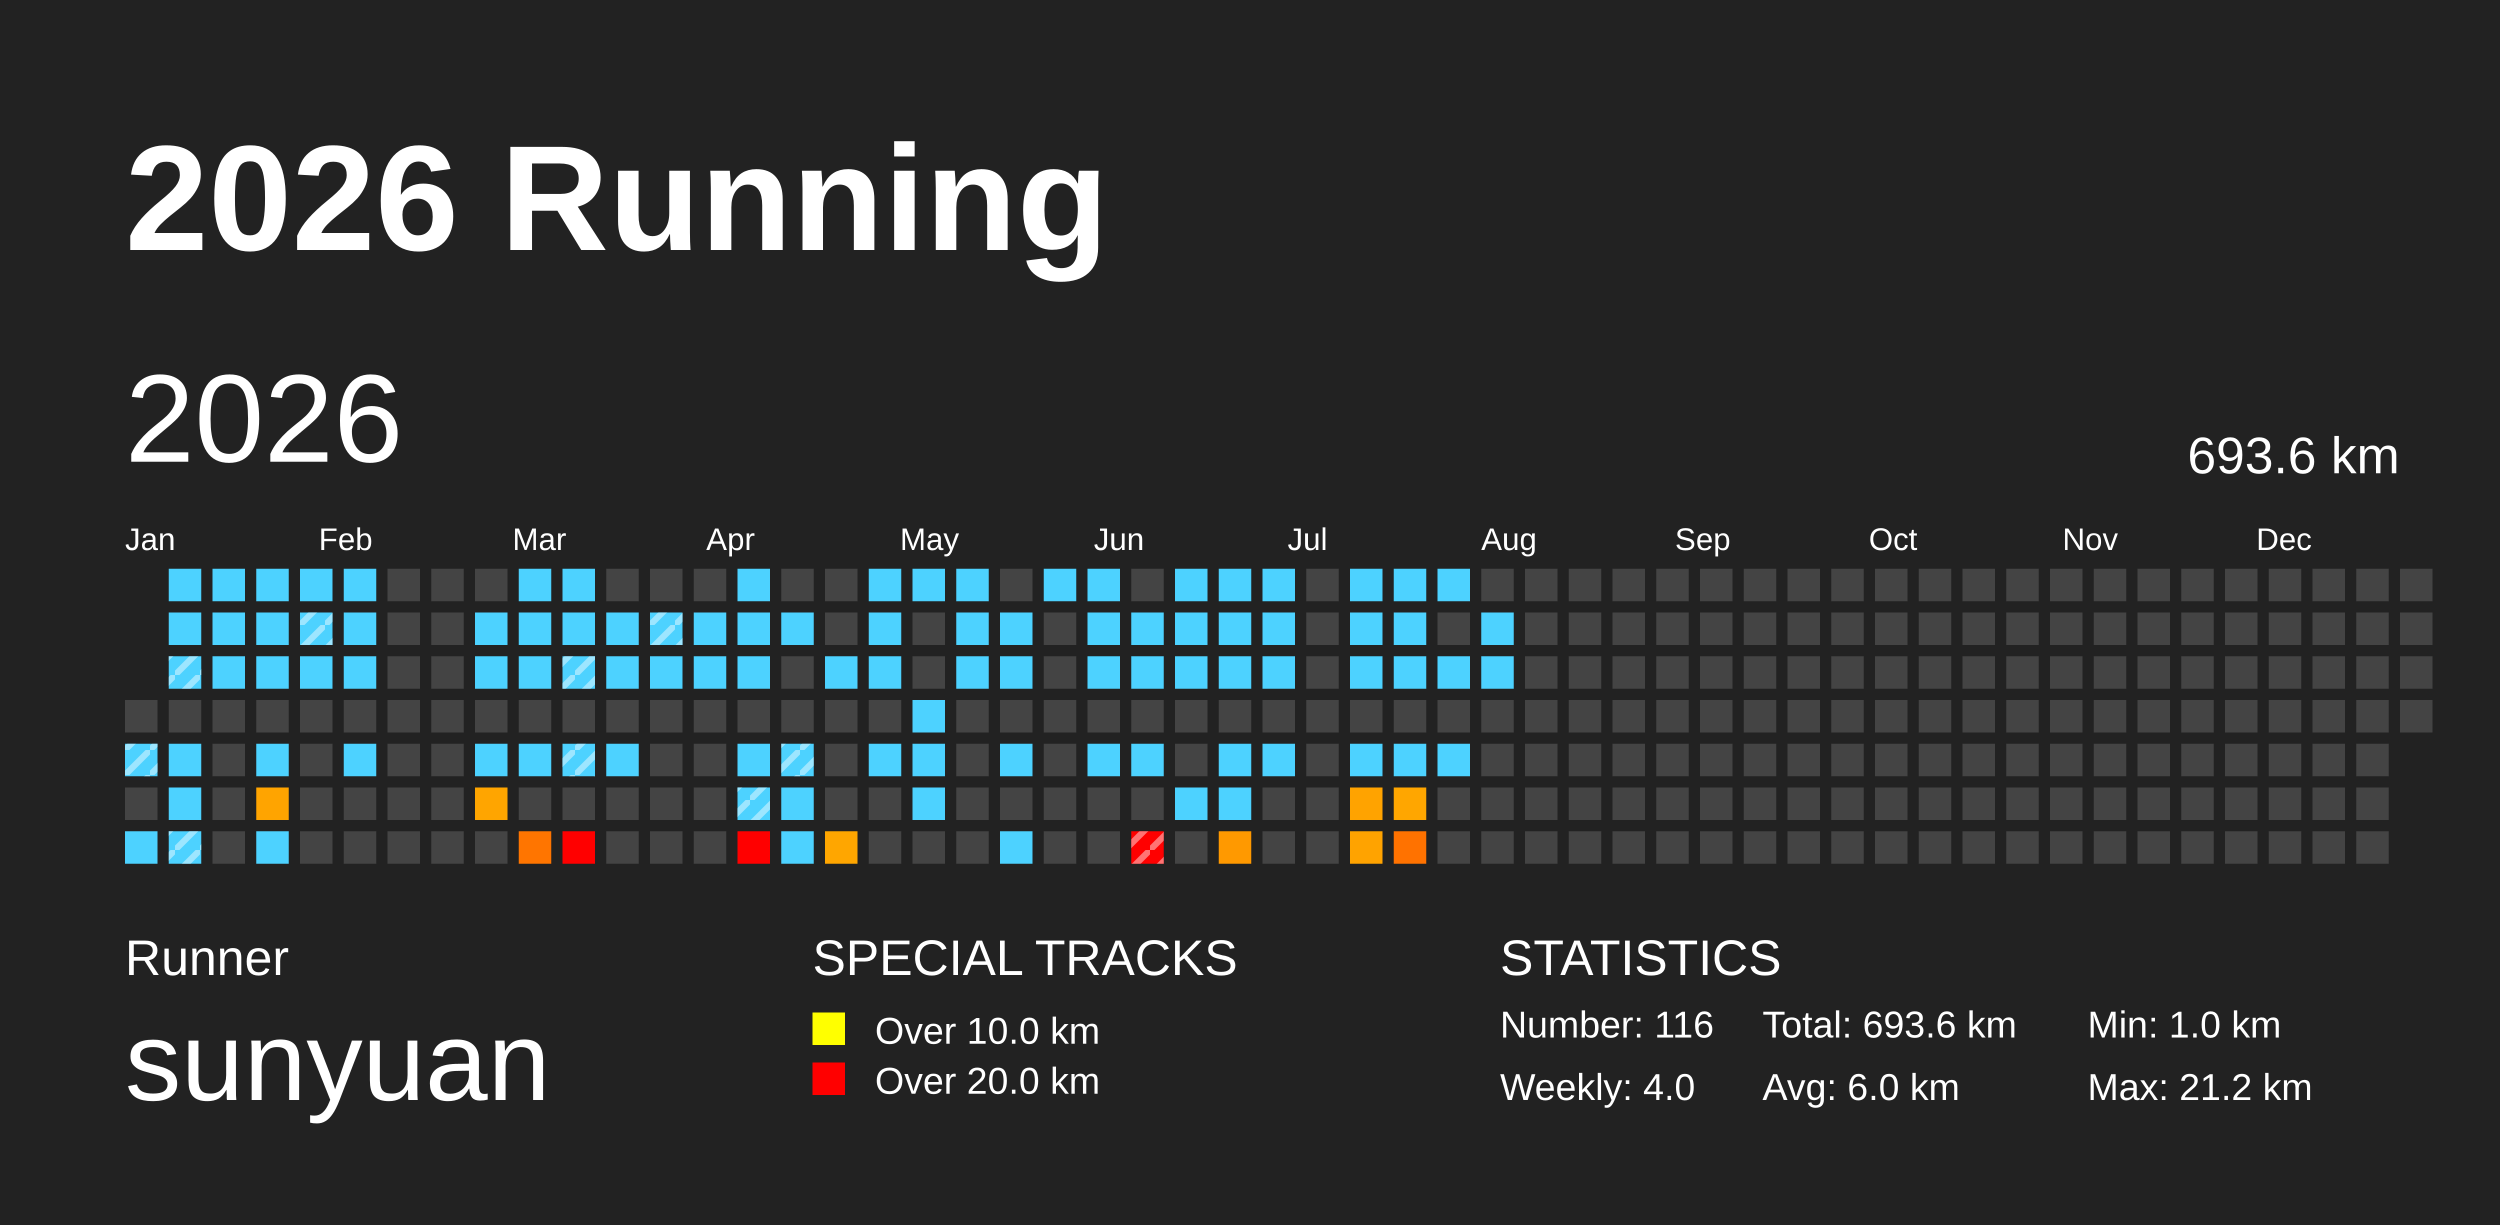
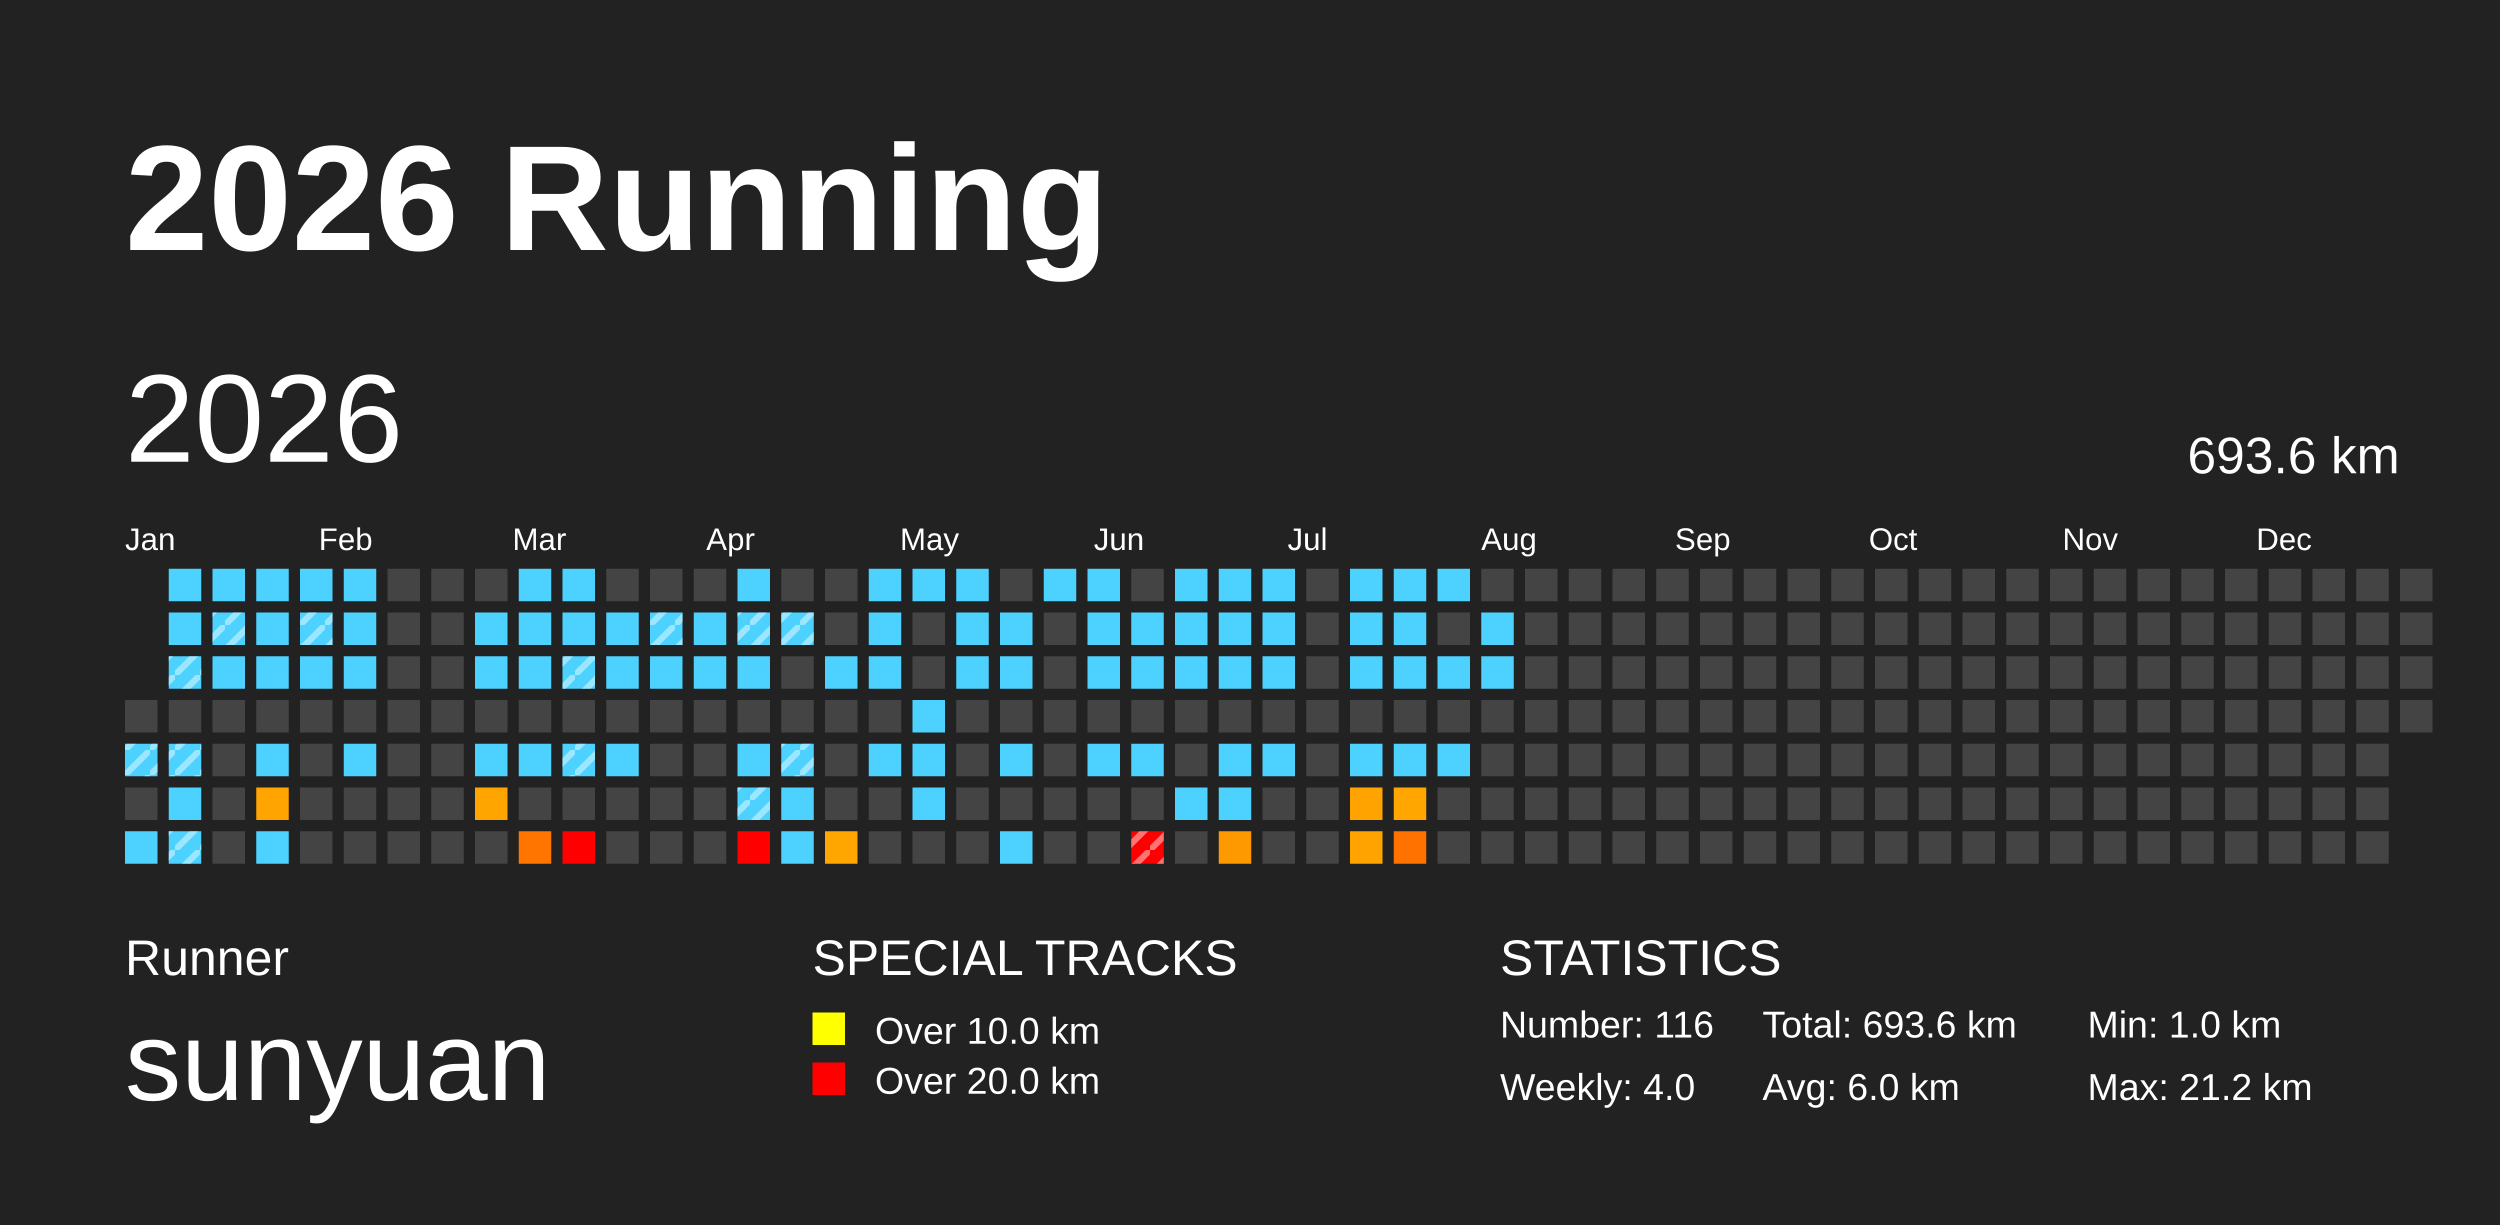
<svg xmlns="http://www.w3.org/2000/svg" baseProfile="full" height="98mm" version="1.1" viewBox="0,0,200,98" width="200mm">
  <defs>
    <pattern height="2" id="indoor-stripe" patternUnits="userSpaceOnUse" width="2">
      <line stroke="white" stroke-opacity="0.45" stroke-width="0.5" x1="0" x2="2" y1="2" y2="0" />
    </pattern>
  </defs>
  <rect fill="#222222" height="98" width="200" x="0" y="0" />
  <text fill="#FFFFFF" style="font-size:12px; font-family:Arial; font-weight:bold;" x="10" y="20">2026 Running</text>
  <text fill="#FFFFFF" style="font-size:4px; font-family:Arial" x="10" y="78">Runner</text>
  <text fill="#FFFFFF" style="font-size:9px; font-family:Arial" x="10" y="88">sunyuan</text>
  <text fill="#FFFFFF" style="font-size:4px; font-family:Arial" x="65" y="78">SPECIAL TRACKS</text>
  <rect fill="yellow" height="2.6" width="2.6" x="65" y="81" />
  <text fill="#FFFFFF" style="font-size:3px; font-family:Arial" x="70" y="83.5">Over 10.0 km</text>
  <rect fill="red" height="2.6" width="2.6" x="65" y="85" />
  <text fill="#FFFFFF" style="font-size:3px; font-family:Arial" x="70" y="87.5">Over 20.0 km</text>
  <text fill="#FFFFFF" style="font-size:4px; font-family:Arial" x="120" y="78">STATISTICS</text>
  <text fill="#FFFFFF" style="font-size:3px; font-family:Arial" x="120" y="83">Number: 116</text>
  <text fill="#FFFFFF" style="font-size:3px; font-family:Arial" x="120" y="88">Weekly: 4.0</text>
  <text fill="#FFFFFF" style="font-size:3px; font-family:Arial" x="141" y="83">Total: 693.6 km</text>
  <text fill="#FFFFFF" style="font-size:3px; font-family:Arial" x="141" y="88">Avg: 6.0 km</text>
  <text fill="#FFFFFF" style="font-size:3px; font-family:Arial" x="167" y="83">Min: 1.0 km</text>
  <text fill="#FFFFFF" style="font-size:3px; font-family:Arial" x="167" y="88">Max: 21.2 km</text>
  <text dominant-baseline="hanging" fill="#FFFFFF" style="font-size:10.0px; font-family:Arial;" x="10" y="30">2026</text>
  <text dominant-baseline="hanging" fill="#FFFFFF" style="font-size:4.125px; font-family:Arial;" x="175" y="35">693.6 km</text>
  <text fill="#FFFFFF" style="font-size:2.5px; font-family:Arial" x="10.0" y="44">Jan</text>
  <text fill="#FFFFFF" style="font-size:2.5px; font-family:Arial" x="25.5" y="44">Feb</text>
  <text fill="#FFFFFF" style="font-size:2.5px; font-family:Arial" x="41.0" y="44">Mar</text>
  <text fill="#FFFFFF" style="font-size:2.5px; font-family:Arial" x="56.5" y="44">Apr</text>
  <text fill="#FFFFFF" style="font-size:2.5px; font-family:Arial" x="72.0" y="44">May</text>
  <text fill="#FFFFFF" style="font-size:2.5px; font-family:Arial" x="87.5" y="44">Jun</text>
  <text fill="#FFFFFF" style="font-size:2.5px; font-family:Arial" x="103.0" y="44">Jul</text>
  <text fill="#FFFFFF" style="font-size:2.5px; font-family:Arial" x="118.5" y="44">Aug</text>
  <text fill="#FFFFFF" style="font-size:2.5px; font-family:Arial" x="134.0" y="44">Sep</text>
  <text fill="#FFFFFF" style="font-size:2.5px; font-family:Arial" x="149.5" y="44">Oct</text>
  <text fill="#FFFFFF" style="font-size:2.5px; font-family:Arial" x="165.0" y="44">Nov</text>
  <text fill="#FFFFFF" style="font-size:2.5px; font-family:Arial" x="180.5" y="44">Dec</text>
  <rect fill="#444444" height="2.6" width="2.6" x="10.0" y="56.0" />
  <rect fill="#4dd2ff" height="2.6" width="2.6" x="10.0" y="59.5" />
  <rect fill="url(#indoor-stripe)" height="2.6" style="pointer-events: none;" width="2.6" x="10.0" y="59.5" />
  <rect fill="#444444" height="2.6" width="2.6" x="10.0" y="63.0" />
  <rect fill="#4dd2ff" height="2.6" width="2.6" x="10.0" y="66.5" />
  <rect fill="#4dd2ff" height="2.6" width="2.6" x="13.5" y="45.5" />
  <rect fill="#4dd2ff" height="2.6" width="2.6" x="13.5" y="49.0" />
  <rect fill="#4dd2ff" height="2.6" width="2.6" x="13.5" y="52.5" />
  <rect fill="url(#indoor-stripe)" height="2.6" style="pointer-events: none;" width="2.6" x="13.5" y="52.5" />
  <rect fill="#444444" height="2.6" width="2.6" x="13.5" y="56.0" />
  <rect fill="#4dd2ff" height="2.6" width="2.6" x="13.5" y="59.5" />
+   <rect fill="url(#indoor-stripe)" height="2.6" style="pointer-events: none;" width="2.6" x="13.5" y="59.5" />
  <rect fill="#4dd2ff" height="2.6" width="2.6" x="13.5" y="63.0" />
  <rect fill="#4dd2ff" height="2.6" width="2.6" x="13.5" y="66.5" />
  <rect fill="url(#indoor-stripe)" height="2.6" style="pointer-events: none;" width="2.6" x="13.5" y="66.5" />
  <rect fill="#4dd2ff" height="2.6" width="2.6" x="17.0" y="45.5" />
  <rect fill="#4dd2ff" height="2.6" width="2.6" x="17.0" y="49.0" />
+   <rect fill="url(#indoor-stripe)" height="2.6" style="pointer-events: none;" width="2.6" x="17.0" y="49.0" />
  <rect fill="#4dd2ff" height="2.6" width="2.6" x="17.0" y="52.5" />
  <rect fill="#444444" height="2.6" width="2.6" x="17.0" y="56.0" />
  <rect fill="#444444" height="2.6" width="2.6" x="17.0" y="59.5" />
  <rect fill="#444444" height="2.6" width="2.6" x="17.0" y="63.0" />
  <rect fill="#444444" height="2.6" width="2.6" x="17.0" y="66.5" />
  <rect fill="#4dd2ff" height="2.6" width="2.6" x="20.5" y="45.5" />
  <rect fill="#4dd2ff" height="2.6" width="2.6" x="20.5" y="49.0" />
  <rect fill="#4dd2ff" height="2.6" width="2.6" x="20.5" y="52.5" />
  <rect fill="#444444" height="2.6" width="2.6" x="20.5" y="56.0" />
  <rect fill="#4dd2ff" height="2.6" width="2.6" x="20.5" y="59.5" />
  <rect fill="#ffa400" height="2.6" width="2.6" x="20.5" y="63.0" />
  <rect fill="#4dd2ff" height="2.6" width="2.6" x="20.5" y="66.5" />
  <rect fill="#4dd2ff" height="2.6" width="2.6" x="24.0" y="45.5" />
  <rect fill="#4dd2ff" height="2.6" width="2.6" x="24.0" y="49.0" />
  <rect fill="url(#indoor-stripe)" height="2.6" style="pointer-events: none;" width="2.6" x="24.0" y="49.0" />
  <rect fill="#4dd2ff" height="2.6" width="2.6" x="24.0" y="52.5" />
  <rect fill="#444444" height="2.6" width="2.6" x="24.0" y="56.0" />
  <rect fill="#444444" height="2.6" width="2.6" x="24.0" y="59.5" />
  <rect fill="#444444" height="2.6" width="2.6" x="24.0" y="63.0" />
  <rect fill="#444444" height="2.6" width="2.6" x="24.0" y="66.5" />
  <rect fill="#4dd2ff" height="2.6" width="2.6" x="27.5" y="45.5" />
  <rect fill="#4dd2ff" height="2.6" width="2.6" x="27.5" y="49.0" />
  <rect fill="#4dd2ff" height="2.6" width="2.6" x="27.5" y="52.5" />
  <rect fill="#444444" height="2.6" width="2.6" x="27.5" y="56.0" />
  <rect fill="#4dd2ff" height="2.6" width="2.6" x="27.5" y="59.5" />
  <rect fill="#444444" height="2.6" width="2.6" x="27.5" y="63.0" />
  <rect fill="#444444" height="2.6" width="2.6" x="27.5" y="66.5" />
  <rect fill="#444444" height="2.6" width="2.6" x="31.0" y="45.5" />
  <rect fill="#444444" height="2.6" width="2.6" x="31.0" y="49.0" />
  <rect fill="#444444" height="2.6" width="2.6" x="31.0" y="52.5" />
  <rect fill="#444444" height="2.6" width="2.6" x="31.0" y="56.0" />
  <rect fill="#444444" height="2.6" width="2.6" x="31.0" y="59.5" />
  <rect fill="#444444" height="2.6" width="2.6" x="31.0" y="63.0" />
  <rect fill="#444444" height="2.6" width="2.6" x="31.0" y="66.5" />
  <rect fill="#444444" height="2.6" width="2.6" x="34.5" y="45.5" />
  <rect fill="#444444" height="2.6" width="2.6" x="34.5" y="49.0" />
  <rect fill="#444444" height="2.6" width="2.6" x="34.5" y="52.5" />
  <rect fill="#444444" height="2.6" width="2.6" x="34.5" y="56.0" />
  <rect fill="#444444" height="2.6" width="2.6" x="34.5" y="59.5" />
  <rect fill="#444444" height="2.6" width="2.6" x="34.5" y="63.0" />
  <rect fill="#444444" height="2.6" width="2.6" x="34.5" y="66.5" />
  <rect fill="#444444" height="2.6" width="2.6" x="38.0" y="45.5" />
  <rect fill="#4dd2ff" height="2.6" width="2.6" x="38.0" y="49.0" />
  <rect fill="#4dd2ff" height="2.6" width="2.6" x="38.0" y="52.5" />
  <rect fill="#444444" height="2.6" width="2.6" x="38.0" y="56.0" />
  <rect fill="#4dd2ff" height="2.6" width="2.6" x="38.0" y="59.5" />
  <rect fill="#ffa500" height="2.6" width="2.6" x="38.0" y="63.0" />
  <rect fill="#444444" height="2.6" width="2.6" x="38.0" y="66.5" />
  <rect fill="#4dd2ff" height="2.6" width="2.6" x="41.5" y="45.5" />
  <rect fill="#4dd2ff" height="2.6" width="2.6" x="41.5" y="49.0" />
  <rect fill="#4dd2ff" height="2.6" width="2.6" x="41.5" y="52.5" />
  <rect fill="#444444" height="2.6" width="2.6" x="41.5" y="56.0" />
  <rect fill="#4dd2ff" height="2.6" width="2.6" x="41.5" y="59.5" />
  <rect fill="#444444" height="2.6" width="2.6" x="41.5" y="63.0" />
  <rect fill="#ff7500" height="2.6" width="2.6" x="41.5" y="66.5" />
  <rect fill="#4dd2ff" height="2.6" width="2.6" x="45.0" y="45.5" />
  <rect fill="#4dd2ff" height="2.6" width="2.6" x="45.0" y="49.0" />
  <rect fill="#4dd2ff" height="2.6" width="2.6" x="45.0" y="52.5" />
  <rect fill="url(#indoor-stripe)" height="2.6" style="pointer-events: none;" width="2.6" x="45.0" y="52.5" />
  <rect fill="#444444" height="2.6" width="2.6" x="45.0" y="56.0" />
  <rect fill="#4dd2ff" height="2.6" width="2.6" x="45.0" y="59.5" />
  <rect fill="url(#indoor-stripe)" height="2.6" style="pointer-events: none;" width="2.6" x="45.0" y="59.5" />
  <rect fill="#444444" height="2.6" width="2.6" x="45.0" y="63.0" />
  <rect fill="red" height="2.6" width="2.6" x="45.0" y="66.5" />
  <rect fill="#444444" height="2.6" width="2.6" x="48.5" y="45.5" />
  <rect fill="#4dd2ff" height="2.6" width="2.6" x="48.5" y="49.0" />
  <rect fill="#4dd2ff" height="2.6" width="2.6" x="48.5" y="52.5" />
  <rect fill="#444444" height="2.6" width="2.6" x="48.5" y="56.0" />
  <rect fill="#4dd2ff" height="2.6" width="2.6" x="48.5" y="59.5" />
  <rect fill="#444444" height="2.6" width="2.6" x="48.5" y="63.0" />
  <rect fill="#444444" height="2.6" width="2.6" x="48.5" y="66.5" />
  <rect fill="#444444" height="2.6" width="2.6" x="52.0" y="45.5" />
  <rect fill="#4dd2ff" height="2.6" width="2.6" x="52.0" y="49.0" />
  <rect fill="url(#indoor-stripe)" height="2.6" style="pointer-events: none;" width="2.6" x="52.0" y="49.0" />
  <rect fill="#4dd2ff" height="2.6" width="2.6" x="52.0" y="52.5" />
  <rect fill="#444444" height="2.6" width="2.6" x="52.0" y="56.0" />
  <rect fill="#444444" height="2.6" width="2.6" x="52.0" y="59.5" />
  <rect fill="#444444" height="2.6" width="2.6" x="52.0" y="63.0" />
  <rect fill="#444444" height="2.6" width="2.6" x="52.0" y="66.5" />
  <rect fill="#444444" height="2.6" width="2.6" x="55.5" y="45.5" />
  <rect fill="#4dd2ff" height="2.6" width="2.6" x="55.5" y="49.0" />
  <rect fill="#4dd2ff" height="2.6" width="2.6" x="55.5" y="52.5" />
  <rect fill="#444444" height="2.6" width="2.6" x="55.5" y="56.0" />
  <rect fill="#444444" height="2.6" width="2.6" x="55.5" y="59.5" />
  <rect fill="#444444" height="2.6" width="2.6" x="55.5" y="63.0" />
  <rect fill="#444444" height="2.6" width="2.6" x="55.5" y="66.5" />
  <rect fill="#4dd2ff" height="2.6" width="2.6" x="59.0" y="45.5" />
  <rect fill="#4dd2ff" height="2.6" width="2.6" x="59.0" y="49.0" />
+   <rect fill="url(#indoor-stripe)" height="2.6" style="pointer-events: none;" width="2.6" x="59.0" y="49.0" />
  <rect fill="#4dd2ff" height="2.6" width="2.6" x="59.0" y="52.5" />
  <rect fill="#444444" height="2.6" width="2.6" x="59.0" y="56.0" />
  <rect fill="#4dd2ff" height="2.6" width="2.6" x="59.0" y="59.5" />
  <rect fill="#4dd2ff" height="2.6" width="2.6" x="59.0" y="63.0" />
  <rect fill="url(#indoor-stripe)" height="2.6" style="pointer-events: none;" width="2.6" x="59.0" y="63.0" />
  <rect fill="red" height="2.6" width="2.6" x="59.0" y="66.5" />
  <rect fill="#444444" height="2.6" width="2.6" x="62.5" y="45.5" />
  <rect fill="#4dd2ff" height="2.6" width="2.6" x="62.5" y="49.0" />
+   <rect fill="url(#indoor-stripe)" height="2.6" style="pointer-events: none;" width="2.6" x="62.5" y="49.0" />
  <rect fill="#444444" height="2.6" width="2.6" x="62.5" y="52.5" />
  <rect fill="#444444" height="2.6" width="2.6" x="62.5" y="56.0" />
  <rect fill="#4dd2ff" height="2.6" width="2.6" x="62.5" y="59.5" />
  <rect fill="url(#indoor-stripe)" height="2.6" style="pointer-events: none;" width="2.6" x="62.5" y="59.5" />
  <rect fill="#4dd2ff" height="2.6" width="2.6" x="62.5" y="63.0" />
  <rect fill="#4dd2ff" height="2.6" width="2.6" x="62.5" y="66.5" />
  <rect fill="#444444" height="2.6" width="2.6" x="66.0" y="45.5" />
  <rect fill="#444444" height="2.6" width="2.6" x="66.0" y="49.0" />
  <rect fill="#4dd2ff" height="2.6" width="2.6" x="66.0" y="52.5" />
  <rect fill="#444444" height="2.6" width="2.6" x="66.0" y="56.0" />
  <rect fill="#444444" height="2.6" width="2.6" x="66.0" y="59.5" />
  <rect fill="#444444" height="2.6" width="2.6" x="66.0" y="63.0" />
  <rect fill="#ffa600" height="2.6" width="2.6" x="66.0" y="66.5" />
  <rect fill="#4dd2ff" height="2.6" width="2.6" x="69.5" y="45.5" />
  <rect fill="#4dd2ff" height="2.6" width="2.6" x="69.5" y="49.0" />
  <rect fill="#4dd2ff" height="2.6" width="2.6" x="69.5" y="52.5" />
  <rect fill="#444444" height="2.6" width="2.6" x="69.5" y="56.0" />
  <rect fill="#4dd2ff" height="2.6" width="2.6" x="69.5" y="59.5" />
  <rect fill="#444444" height="2.6" width="2.6" x="69.5" y="63.0" />
  <rect fill="#444444" height="2.6" width="2.6" x="69.5" y="66.5" />
  <rect fill="#4dd2ff" height="2.6" width="2.6" x="73.0" y="45.5" />
  <rect fill="#444444" height="2.6" width="2.6" x="73.0" y="49.0" />
  <rect fill="#444444" height="2.6" width="2.6" x="73.0" y="52.5" />
  <rect fill="#4dd2ff" height="2.6" width="2.6" x="73.0" y="56.0" />
  <rect fill="#4dd2ff" height="2.6" width="2.6" x="73.0" y="59.5" />
  <rect fill="#4dd2ff" height="2.6" width="2.6" x="73.0" y="63.0" />
  <rect fill="#444444" height="2.6" width="2.6" x="73.0" y="66.5" />
  <rect fill="#4dd2ff" height="2.6" width="2.6" x="76.5" y="45.5" />
  <rect fill="#4dd2ff" height="2.6" width="2.6" x="76.5" y="49.0" />
  <rect fill="#4dd2ff" height="2.6" width="2.6" x="76.5" y="52.5" />
  <rect fill="#444444" height="2.6" width="2.6" x="76.5" y="56.0" />
  <rect fill="#444444" height="2.6" width="2.6" x="76.5" y="59.5" />
  <rect fill="#444444" height="2.6" width="2.6" x="76.5" y="63.0" />
  <rect fill="#444444" height="2.6" width="2.6" x="76.5" y="66.5" />
  <rect fill="#444444" height="2.6" width="2.6" x="80.0" y="45.5" />
  <rect fill="#4dd2ff" height="2.6" width="2.6" x="80.0" y="49.0" />
  <rect fill="#4dd2ff" height="2.6" width="2.6" x="80.0" y="52.5" />
  <rect fill="#444444" height="2.6" width="2.6" x="80.0" y="56.0" />
  <rect fill="#4dd2ff" height="2.6" width="2.6" x="80.0" y="59.5" />
  <rect fill="#444444" height="2.6" width="2.6" x="80.0" y="63.0" />
  <rect fill="#4dd2ff" height="2.6" width="2.6" x="80.0" y="66.5" />
  <rect fill="#4dd2ff" height="2.6" width="2.6" x="83.5" y="45.5" />
  <rect fill="#444444" height="2.6" width="2.6" x="83.5" y="49.0" />
  <rect fill="#444444" height="2.6" width="2.6" x="83.5" y="52.5" />
  <rect fill="#444444" height="2.6" width="2.6" x="83.5" y="56.0" />
  <rect fill="#444444" height="2.6" width="2.6" x="83.5" y="59.5" />
  <rect fill="#444444" height="2.6" width="2.6" x="83.5" y="63.0" />
  <rect fill="#444444" height="2.6" width="2.6" x="83.5" y="66.5" />
  <rect fill="#4dd2ff" height="2.6" width="2.6" x="87.0" y="45.5" />
  <rect fill="#4dd2ff" height="2.6" width="2.6" x="87.0" y="49.0" />
  <rect fill="#4dd2ff" height="2.6" width="2.6" x="87.0" y="52.5" />
  <rect fill="#444444" height="2.6" width="2.6" x="87.0" y="56.0" />
  <rect fill="#4dd2ff" height="2.6" width="2.6" x="87.0" y="59.5" />
  <rect fill="#444444" height="2.6" width="2.6" x="87.0" y="63.0" />
  <rect fill="#444444" height="2.6" width="2.6" x="87.0" y="66.5" />
  <rect fill="#444444" height="2.6" width="2.6" x="90.5" y="45.5" />
  <rect fill="#4dd2ff" height="2.6" width="2.6" x="90.5" y="49.0" />
  <rect fill="#4dd2ff" height="2.6" width="2.6" x="90.5" y="52.5" />
  <rect fill="#444444" height="2.6" width="2.6" x="90.5" y="56.0" />
  <rect fill="#4dd2ff" height="2.6" width="2.6" x="90.5" y="59.5" />
  <rect fill="#444444" height="2.6" width="2.6" x="90.5" y="63.0" />
  <rect fill="red" height="2.6" width="2.6" x="90.5" y="66.5" />
  <rect fill="url(#indoor-stripe)" height="2.6" style="pointer-events: none;" width="2.6" x="90.5" y="66.5" />
  <rect fill="#4dd2ff" height="2.6" width="2.6" x="94.0" y="45.5" />
  <rect fill="#4dd2ff" height="2.6" width="2.6" x="94.0" y="49.0" />
  <rect fill="#4dd2ff" height="2.6" width="2.6" x="94.0" y="52.5" />
  <rect fill="#444444" height="2.6" width="2.6" x="94.0" y="56.0" />
  <rect fill="#444444" height="2.6" width="2.6" x="94.0" y="59.5" />
  <rect fill="#4dd2ff" height="2.6" width="2.6" x="94.0" y="63.0" />
  <rect fill="#444444" height="2.6" width="2.6" x="94.0" y="66.5" />
  <rect fill="#4dd2ff" height="2.6" width="2.6" x="97.5" y="45.5" />
  <rect fill="#4dd2ff" height="2.6" width="2.6" x="97.5" y="49.0" />
  <rect fill="#4dd2ff" height="2.6" width="2.6" x="97.5" y="52.5" />
  <rect fill="#444444" height="2.6" width="2.6" x="97.5" y="56.0" />
  <rect fill="#4dd2ff" height="2.6" width="2.6" x="97.5" y="59.5" />
  <rect fill="#4dd2ff" height="2.6" width="2.6" x="97.5" y="63.0" />
  <rect fill="#ff9900" height="2.6" width="2.6" x="97.5" y="66.5" />
  <rect fill="#4dd2ff" height="2.6" width="2.6" x="101.0" y="45.5" />
  <rect fill="#4dd2ff" height="2.6" width="2.6" x="101.0" y="49.0" />
  <rect fill="#4dd2ff" height="2.6" width="2.6" x="101.0" y="52.5" />
  <rect fill="#444444" height="2.6" width="2.6" x="101.0" y="56.0" />
  <rect fill="#4dd2ff" height="2.6" width="2.6" x="101.0" y="59.5" />
  <rect fill="#444444" height="2.6" width="2.6" x="101.0" y="63.0" />
  <rect fill="#444444" height="2.6" width="2.6" x="101.0" y="66.5" />
  <rect fill="#444444" height="2.6" width="2.6" x="104.5" y="45.5" />
  <rect fill="#444444" height="2.6" width="2.6" x="104.5" y="49.0" />
  <rect fill="#444444" height="2.6" width="2.6" x="104.5" y="52.5" />
  <rect fill="#444444" height="2.6" width="2.6" x="104.5" y="56.0" />
  <rect fill="#444444" height="2.6" width="2.6" x="104.5" y="59.5" />
  <rect fill="#444444" height="2.6" width="2.6" x="104.5" y="63.0" />
  <rect fill="#444444" height="2.6" width="2.6" x="104.5" y="66.5" />
  <rect fill="#4dd2ff" height="2.6" width="2.6" x="108.0" y="45.5" />
  <rect fill="#4dd2ff" height="2.6" width="2.6" x="108.0" y="49.0" />
  <rect fill="#4dd2ff" height="2.6" width="2.6" x="108.0" y="52.5" />
  <rect fill="#444444" height="2.6" width="2.6" x="108.0" y="56.0" />
  <rect fill="#4dd2ff" height="2.6" width="2.6" x="108.0" y="59.5" />
  <rect fill="#ffa300" height="2.6" width="2.6" x="108.0" y="63.0" />
  <rect fill="#ffa300" height="2.6" width="2.6" x="108.0" y="66.5" />
  <rect fill="#4dd2ff" height="2.6" width="2.6" x="111.5" y="45.5" />
  <rect fill="#4dd2ff" height="2.6" width="2.6" x="111.5" y="49.0" />
  <rect fill="#4dd2ff" height="2.6" width="2.6" x="111.5" y="52.5" />
  <rect fill="#444444" height="2.6" width="2.6" x="111.5" y="56.0" />
  <rect fill="#4dd2ff" height="2.6" width="2.6" x="111.5" y="59.5" />
  <rect fill="#ffa600" height="2.6" width="2.6" x="111.5" y="63.0" />
  <rect fill="#ff7200" height="2.6" width="2.6" x="111.5" y="66.5" />
  <rect fill="#4dd2ff" height="2.6" width="2.6" x="115.0" y="45.5" />
  <rect fill="#444444" height="2.6" width="2.6" x="115.0" y="49.0" />
  <rect fill="#4dd2ff" height="2.6" width="2.6" x="115.0" y="52.5" />
  <rect fill="#444444" height="2.6" width="2.6" x="115.0" y="56.0" />
  <rect fill="#4dd2ff" height="2.6" width="2.6" x="115.0" y="59.5" />
  <rect fill="#444444" height="2.6" width="2.6" x="115.0" y="63.0" />
  <rect fill="#444444" height="2.6" width="2.6" x="115.0" y="66.5" />
  <rect fill="#444444" height="2.6" width="2.6" x="118.5" y="45.5" />
  <rect fill="#4dd2ff" height="2.6" width="2.6" x="118.5" y="49.0" />
  <rect fill="#4dd2ff" height="2.6" width="2.6" x="118.5" y="52.5" />
  <rect fill="#444444" height="2.6" width="2.6" x="118.5" y="56.0" />
  <rect fill="#444444" height="2.6" width="2.6" x="118.5" y="59.5" />
  <rect fill="#444444" height="2.6" width="2.6" x="118.5" y="63.0" />
  <rect fill="#444444" height="2.6" width="2.6" x="118.5" y="66.5" />
  <rect fill="#444444" height="2.6" width="2.6" x="122.0" y="45.5" />
  <rect fill="#444444" height="2.6" width="2.6" x="122.0" y="49.0" />
  <rect fill="#444444" height="2.6" width="2.6" x="122.0" y="52.5" />
  <rect fill="#444444" height="2.6" width="2.6" x="122.0" y="56.0" />
  <rect fill="#444444" height="2.6" width="2.6" x="122.0" y="59.5" />
  <rect fill="#444444" height="2.6" width="2.6" x="122.0" y="63.0" />
  <rect fill="#444444" height="2.6" width="2.6" x="122.0" y="66.5" />
  <rect fill="#444444" height="2.6" width="2.6" x="125.5" y="45.5" />
  <rect fill="#444444" height="2.6" width="2.6" x="125.5" y="49.0" />
  <rect fill="#444444" height="2.6" width="2.6" x="125.5" y="52.5" />
  <rect fill="#444444" height="2.6" width="2.6" x="125.5" y="56.0" />
  <rect fill="#444444" height="2.6" width="2.6" x="125.5" y="59.5" />
  <rect fill="#444444" height="2.6" width="2.6" x="125.5" y="63.0" />
  <rect fill="#444444" height="2.6" width="2.6" x="125.5" y="66.5" />
  <rect fill="#444444" height="2.6" width="2.6" x="129.0" y="45.5" />
  <rect fill="#444444" height="2.6" width="2.6" x="129.0" y="49.0" />
  <rect fill="#444444" height="2.6" width="2.6" x="129.0" y="52.5" />
  <rect fill="#444444" height="2.6" width="2.6" x="129.0" y="56.0" />
  <rect fill="#444444" height="2.6" width="2.6" x="129.0" y="59.5" />
  <rect fill="#444444" height="2.6" width="2.6" x="129.0" y="63.0" />
  <rect fill="#444444" height="2.6" width="2.6" x="129.0" y="66.5" />
  <rect fill="#444444" height="2.6" width="2.6" x="132.5" y="45.5" />
  <rect fill="#444444" height="2.6" width="2.6" x="132.5" y="49.0" />
  <rect fill="#444444" height="2.6" width="2.6" x="132.5" y="52.5" />
  <rect fill="#444444" height="2.6" width="2.6" x="132.5" y="56.0" />
  <rect fill="#444444" height="2.6" width="2.6" x="132.5" y="59.5" />
  <rect fill="#444444" height="2.6" width="2.6" x="132.5" y="63.0" />
  <rect fill="#444444" height="2.6" width="2.6" x="132.5" y="66.5" />
  <rect fill="#444444" height="2.6" width="2.6" x="136.0" y="45.5" />
  <rect fill="#444444" height="2.6" width="2.6" x="136.0" y="49.0" />
  <rect fill="#444444" height="2.6" width="2.6" x="136.0" y="52.5" />
  <rect fill="#444444" height="2.6" width="2.6" x="136.0" y="56.0" />
  <rect fill="#444444" height="2.6" width="2.6" x="136.0" y="59.5" />
  <rect fill="#444444" height="2.6" width="2.6" x="136.0" y="63.0" />
  <rect fill="#444444" height="2.6" width="2.6" x="136.0" y="66.5" />
  <rect fill="#444444" height="2.6" width="2.6" x="139.5" y="45.5" />
  <rect fill="#444444" height="2.6" width="2.6" x="139.5" y="49.0" />
  <rect fill="#444444" height="2.6" width="2.6" x="139.5" y="52.5" />
  <rect fill="#444444" height="2.6" width="2.6" x="139.5" y="56.0" />
  <rect fill="#444444" height="2.6" width="2.6" x="139.5" y="59.5" />
  <rect fill="#444444" height="2.6" width="2.6" x="139.5" y="63.0" />
  <rect fill="#444444" height="2.6" width="2.6" x="139.5" y="66.5" />
  <rect fill="#444444" height="2.6" width="2.6" x="143.0" y="45.5" />
  <rect fill="#444444" height="2.6" width="2.6" x="143.0" y="49.0" />
  <rect fill="#444444" height="2.6" width="2.6" x="143.0" y="52.5" />
  <rect fill="#444444" height="2.6" width="2.6" x="143.0" y="56.0" />
  <rect fill="#444444" height="2.6" width="2.6" x="143.0" y="59.5" />
  <rect fill="#444444" height="2.6" width="2.6" x="143.0" y="63.0" />
  <rect fill="#444444" height="2.6" width="2.6" x="143.0" y="66.5" />
  <rect fill="#444444" height="2.6" width="2.6" x="146.5" y="45.5" />
  <rect fill="#444444" height="2.6" width="2.6" x="146.5" y="49.0" />
  <rect fill="#444444" height="2.6" width="2.6" x="146.5" y="52.5" />
  <rect fill="#444444" height="2.6" width="2.6" x="146.5" y="56.0" />
  <rect fill="#444444" height="2.6" width="2.6" x="146.5" y="59.5" />
  <rect fill="#444444" height="2.6" width="2.6" x="146.5" y="63.0" />
  <rect fill="#444444" height="2.6" width="2.6" x="146.5" y="66.5" />
  <rect fill="#444444" height="2.6" width="2.6" x="150.0" y="45.5" />
  <rect fill="#444444" height="2.6" width="2.6" x="150.0" y="49.0" />
  <rect fill="#444444" height="2.6" width="2.6" x="150.0" y="52.5" />
  <rect fill="#444444" height="2.6" width="2.6" x="150.0" y="56.0" />
  <rect fill="#444444" height="2.6" width="2.6" x="150.0" y="59.5" />
  <rect fill="#444444" height="2.6" width="2.6" x="150.0" y="63.0" />
  <rect fill="#444444" height="2.6" width="2.6" x="150.0" y="66.5" />
  <rect fill="#444444" height="2.6" width="2.6" x="153.5" y="45.5" />
  <rect fill="#444444" height="2.6" width="2.6" x="153.5" y="49.0" />
  <rect fill="#444444" height="2.6" width="2.6" x="153.5" y="52.5" />
  <rect fill="#444444" height="2.6" width="2.6" x="153.5" y="56.0" />
  <rect fill="#444444" height="2.6" width="2.6" x="153.5" y="59.5" />
  <rect fill="#444444" height="2.6" width="2.6" x="153.5" y="63.0" />
  <rect fill="#444444" height="2.6" width="2.6" x="153.5" y="66.5" />
  <rect fill="#444444" height="2.6" width="2.6" x="157.0" y="45.5" />
  <rect fill="#444444" height="2.6" width="2.6" x="157.0" y="49.0" />
  <rect fill="#444444" height="2.6" width="2.6" x="157.0" y="52.5" />
  <rect fill="#444444" height="2.6" width="2.6" x="157.0" y="56.0" />
  <rect fill="#444444" height="2.6" width="2.6" x="157.0" y="59.5" />
  <rect fill="#444444" height="2.6" width="2.6" x="157.0" y="63.0" />
  <rect fill="#444444" height="2.6" width="2.6" x="157.0" y="66.5" />
  <rect fill="#444444" height="2.6" width="2.6" x="160.5" y="45.5" />
  <rect fill="#444444" height="2.6" width="2.6" x="160.5" y="49.0" />
  <rect fill="#444444" height="2.6" width="2.6" x="160.5" y="52.5" />
  <rect fill="#444444" height="2.6" width="2.6" x="160.5" y="56.0" />
  <rect fill="#444444" height="2.6" width="2.6" x="160.5" y="59.5" />
  <rect fill="#444444" height="2.6" width="2.6" x="160.5" y="63.0" />
  <rect fill="#444444" height="2.6" width="2.6" x="160.5" y="66.5" />
  <rect fill="#444444" height="2.6" width="2.6" x="164.0" y="45.5" />
  <rect fill="#444444" height="2.6" width="2.6" x="164.0" y="49.0" />
  <rect fill="#444444" height="2.6" width="2.6" x="164.0" y="52.5" />
  <rect fill="#444444" height="2.6" width="2.6" x="164.0" y="56.0" />
  <rect fill="#444444" height="2.6" width="2.6" x="164.0" y="59.5" />
  <rect fill="#444444" height="2.6" width="2.6" x="164.0" y="63.0" />
  <rect fill="#444444" height="2.6" width="2.6" x="164.0" y="66.5" />
  <rect fill="#444444" height="2.6" width="2.6" x="167.5" y="45.5" />
  <rect fill="#444444" height="2.6" width="2.6" x="167.5" y="49.0" />
  <rect fill="#444444" height="2.6" width="2.6" x="167.5" y="52.5" />
  <rect fill="#444444" height="2.6" width="2.6" x="167.5" y="56.0" />
  <rect fill="#444444" height="2.6" width="2.6" x="167.5" y="59.5" />
  <rect fill="#444444" height="2.6" width="2.6" x="167.5" y="63.0" />
  <rect fill="#444444" height="2.6" width="2.6" x="167.5" y="66.5" />
  <rect fill="#444444" height="2.6" width="2.6" x="171.0" y="45.5" />
  <rect fill="#444444" height="2.6" width="2.6" x="171.0" y="49.0" />
  <rect fill="#444444" height="2.6" width="2.6" x="171.0" y="52.5" />
  <rect fill="#444444" height="2.6" width="2.6" x="171.0" y="56.0" />
  <rect fill="#444444" height="2.6" width="2.6" x="171.0" y="59.5" />
  <rect fill="#444444" height="2.6" width="2.6" x="171.0" y="63.0" />
  <rect fill="#444444" height="2.6" width="2.6" x="171.0" y="66.5" />
  <rect fill="#444444" height="2.6" width="2.6" x="174.5" y="45.5" />
  <rect fill="#444444" height="2.6" width="2.6" x="174.5" y="49.0" />
  <rect fill="#444444" height="2.6" width="2.6" x="174.5" y="52.5" />
  <rect fill="#444444" height="2.6" width="2.6" x="174.5" y="56.0" />
  <rect fill="#444444" height="2.6" width="2.6" x="174.5" y="59.5" />
  <rect fill="#444444" height="2.6" width="2.6" x="174.5" y="63.0" />
  <rect fill="#444444" height="2.6" width="2.6" x="174.5" y="66.5" />
  <rect fill="#444444" height="2.6" width="2.6" x="178.0" y="45.5" />
  <rect fill="#444444" height="2.6" width="2.6" x="178.0" y="49.0" />
  <rect fill="#444444" height="2.6" width="2.6" x="178.0" y="52.5" />
  <rect fill="#444444" height="2.6" width="2.6" x="178.0" y="56.0" />
  <rect fill="#444444" height="2.6" width="2.6" x="178.0" y="59.5" />
  <rect fill="#444444" height="2.6" width="2.6" x="178.0" y="63.0" />
  <rect fill="#444444" height="2.6" width="2.6" x="178.0" y="66.5" />
  <rect fill="#444444" height="2.6" width="2.6" x="181.5" y="45.5" />
  <rect fill="#444444" height="2.6" width="2.6" x="181.5" y="49.0" />
  <rect fill="#444444" height="2.6" width="2.6" x="181.5" y="52.5" />
  <rect fill="#444444" height="2.6" width="2.6" x="181.5" y="56.0" />
  <rect fill="#444444" height="2.6" width="2.6" x="181.5" y="59.5" />
  <rect fill="#444444" height="2.6" width="2.6" x="181.5" y="63.0" />
  <rect fill="#444444" height="2.6" width="2.6" x="181.5" y="66.5" />
  <rect fill="#444444" height="2.6" width="2.6" x="185.0" y="45.5" />
  <rect fill="#444444" height="2.6" width="2.6" x="185.0" y="49.0" />
  <rect fill="#444444" height="2.6" width="2.6" x="185.0" y="52.5" />
  <rect fill="#444444" height="2.6" width="2.6" x="185.0" y="56.0" />
  <rect fill="#444444" height="2.6" width="2.6" x="185.0" y="59.5" />
  <rect fill="#444444" height="2.6" width="2.6" x="185.0" y="63.0" />
  <rect fill="#444444" height="2.6" width="2.6" x="185.0" y="66.5" />
  <rect fill="#444444" height="2.6" width="2.6" x="188.5" y="45.5" />
  <rect fill="#444444" height="2.6" width="2.6" x="188.5" y="49.0" />
  <rect fill="#444444" height="2.6" width="2.6" x="188.5" y="52.5" />
  <rect fill="#444444" height="2.6" width="2.6" x="188.5" y="56.0" />
  <rect fill="#444444" height="2.6" width="2.6" x="188.5" y="59.5" />
  <rect fill="#444444" height="2.6" width="2.6" x="188.5" y="63.0" />
  <rect fill="#444444" height="2.6" width="2.6" x="188.5" y="66.5" />
  <rect fill="#444444" height="2.6" width="2.6" x="192.0" y="45.5" />
  <rect fill="#444444" height="2.6" width="2.6" x="192.0" y="49.0" />
  <rect fill="#444444" height="2.6" width="2.6" x="192.0" y="52.5" />
  <rect fill="#444444" height="2.6" width="2.6" x="192.0" y="56.0" />
</svg>
